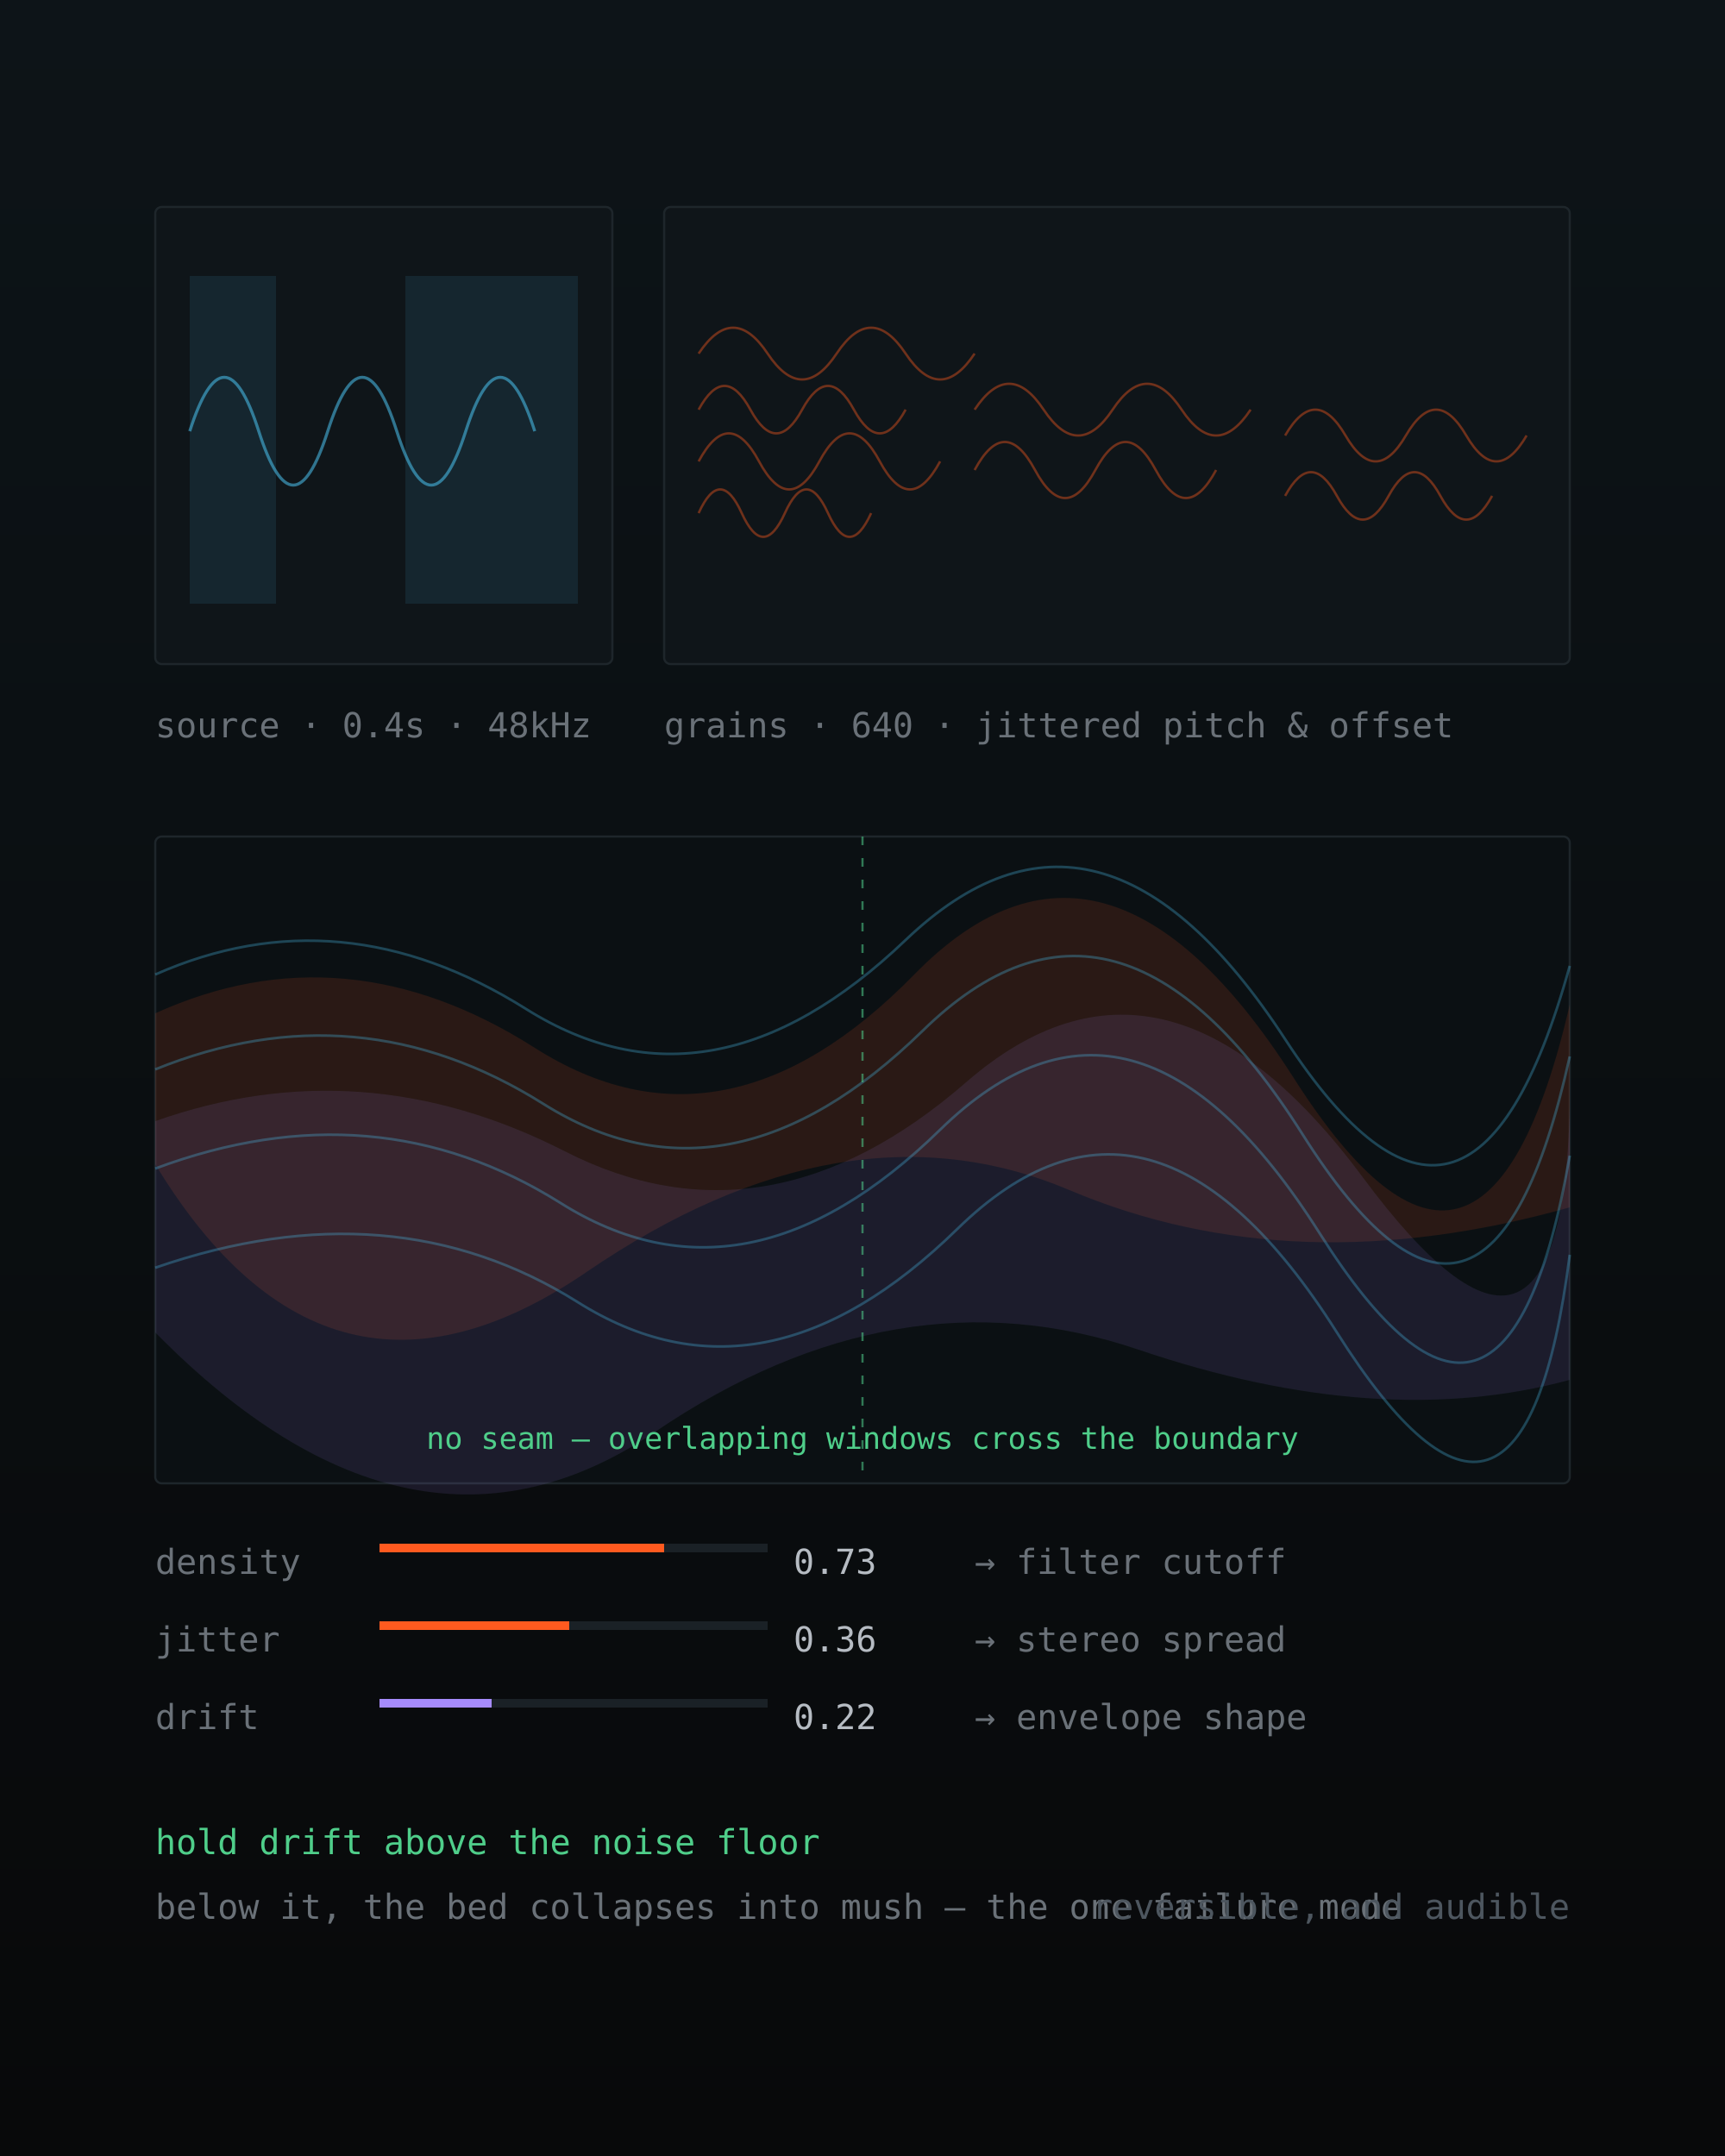
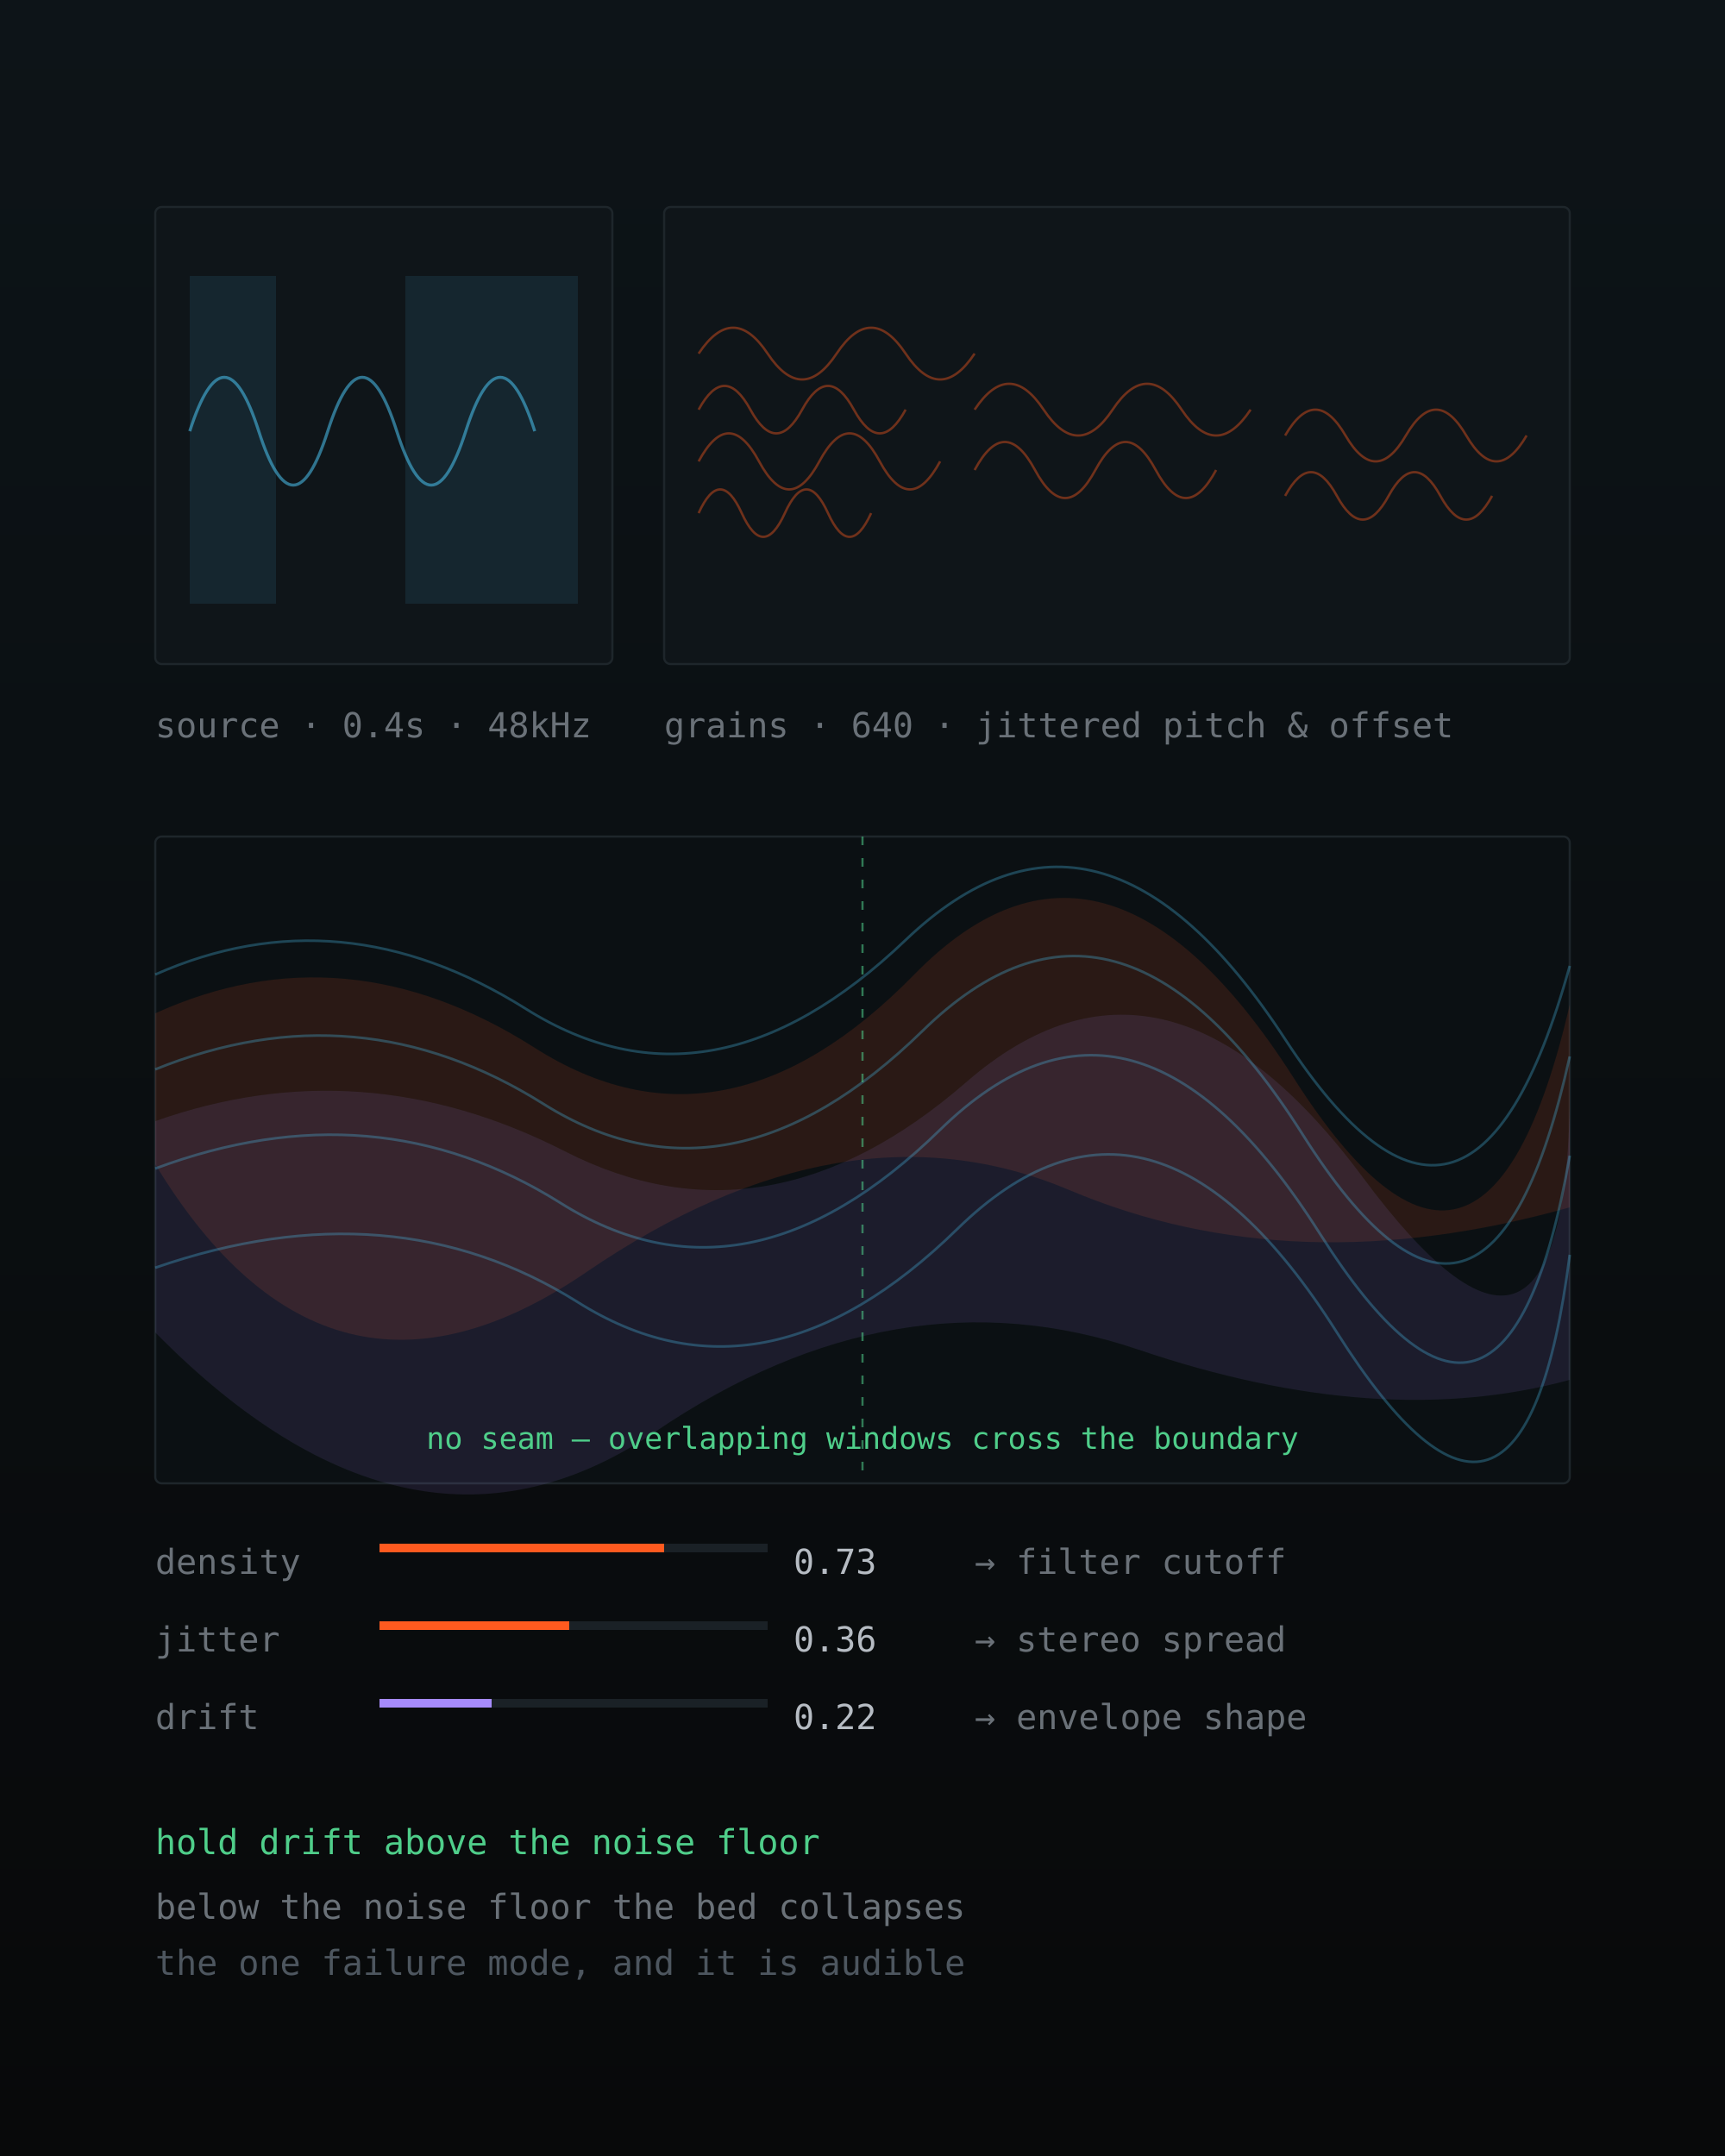
<svg xmlns="http://www.w3.org/2000/svg" viewBox="0 0 800 1000" width="800" height="1000" role="img" aria-label="Granular texture bed plate: a sustained pad assembled from thousands of windowed grains">
  <defs>
    <linearGradient id="granbg" x1="0" y1="0" x2="0" y2="1">
      <stop offset="0%" stop-color="#0d1418" />
      <stop offset="100%" stop-color="#08090a" />
    </linearGradient>
  </defs>
  <rect width="800" height="1000" fill="url(#granbg)" />
  <g>
    <rect x="72" y="96" width="212" height="212" rx="3" fill="#0f1519" stroke="#1e262b" />
    <g stroke="#4cc2f0" stroke-opacity=".55" stroke-width="1.4" fill="none">
      <path d="M88 200 Q104 150 120 200 Q136 250 152 200 Q168 150 184 200 Q200 250 216 200 Q232 150 248 200" />
    </g>
    <rect x="88" y="128" width="40" height="152" fill="#4cc2f0" opacity=".1" />
    <rect x="188" y="128" width="80" height="152" fill="#4cc2f0" opacity=".1" />
    <text x="72" y="342" font-family="ui-monospace,Menlo,monospace" font-size="16" fill="#6a7178">source · 0.4s · 48kHz</text>
  </g>
  <g>
    <rect x="308" y="96" width="420" height="212" rx="3" fill="#0f1519" stroke="#1e262b" />
    <g stroke="#ff5a1f" stroke-opacity=".4" stroke-width="1.1" fill="none">
      <path d="M324 190 Q336 168 348 190 Q360 212 372 190 Q384 168 396 190 Q408 212 420 190" />
      <path d="M324 214 Q338 188 352 214 Q366 240 380 214 Q394 188 408 214 Q422 240 436 214" />
      <path d="M324 164 Q340 140 356 164 Q372 188 388 164 Q404 140 420 164 Q436 188 452 164" />
      <path d="M324 238 Q334 216 344 238 Q354 260 364 238 Q374 216 384 238 Q394 260 404 238" />
      <path d="M452 190 Q468 166 484 190 Q500 214 516 190 Q532 166 548 190 Q564 214 580 190" />
      <path d="M452 218 Q466 192 480 218 Q494 244 508 218 Q522 192 536 218 Q550 244 564 218" />
      <path d="M596 202 Q610 178 624 202 Q638 226 652 202 Q666 178 680 202 Q694 226 708 202" />
      <path d="M596 230 Q608 208 620 230 Q632 252 644 230 Q656 208 668 230 Q680 252 692 230" />
    </g>
    <text x="308" y="342" font-family="ui-monospace,Menlo,monospace" font-size="16" fill="#6a7178">grains · 640 · jittered pitch &amp; offset</text>
  </g>
  <g>
    <rect x="72" y="388" width="656" height="300" rx="3" fill="#0b1013" stroke="#1e262b" />
    <g opacity=".9">
      <path d="M72 470 Q160 430 248 486 T424 452 T600 500 T728 466 L728 560 Q600 596 496 552 T272 590 T72 540 Z" fill="#ff5a1f" opacity=".14" />
      <path d="M72 520 Q168 486 262 534 T448 502 T632 546 T728 514 L728 640 Q640 664 528 626 T304 664 T72 618 Z" fill="#a68bfb" opacity=".12" />
    </g>
    <g stroke="#4cc2f0" stroke-opacity=".3" fill="none" stroke-width="1.2">
      <path d="M72 452 Q158 414 244 468 T420 436 T596 482 T728 448" />
      <path d="M72 496 Q166 458 252 512 T428 478 T604 526 T728 490" />
      <path d="M72 542 Q174 504 260 558 T436 524 T612 572 T728 536" />
      <path d="M72 588 Q182 550 268 604 T444 570 T620 618 T728 582" />
    </g>
    <g stroke="#4fce8a" stroke-opacity=".55" stroke-width="1" stroke-dasharray="4 6">
      <path d="M400 388 V688" />
    </g>
    <text x="400" y="672" font-family="ui-monospace,Menlo,monospace" font-size="14" fill="#4fce8a" text-anchor="middle">no seam — overlapping windows cross the boundary</text>
  </g>
  <g font-family="ui-monospace,Menlo,monospace" font-size="16">
    <text x="72" y="730" fill="#6a7178">density</text>
    <rect x="176" y="716" width="180" height="4" fill="#1a2126" />
    <rect x="176" y="716" width="132" height="4" fill="#ff5a1f" />
    <text x="368" y="730" fill="#b6bcc3">0.73</text>
    <text x="72" y="766" fill="#6a7178">jitter</text>
    <rect x="176" y="752" width="180" height="4" fill="#1a2126" />
    <rect x="176" y="752" width="88" height="4" fill="#ff5a1f" />
    <text x="368" y="766" fill="#b6bcc3">0.36</text>
    <text x="72" y="802" fill="#6a7178">drift</text>
    <rect x="176" y="788" width="180" height="4" fill="#1a2126" />
    <rect x="176" y="788" width="52" height="4" fill="#a68bfb" />
    <text x="368" y="802" fill="#b6bcc3">0.22</text>
    <text x="452" y="730" fill="#6a7178">→ filter cutoff</text>
    <text x="452" y="766" fill="#6a7178">→ stereo spread</text>
    <text x="452" y="802" fill="#6a7178">→ envelope shape</text>
  </g>
  <g font-family="ui-monospace,Menlo,monospace" font-size="16">
    <text x="72" y="860" fill="#4fce8a">hold drift above the noise floor</text>
-     <text x="72" y="890" fill="#6a7178">below it, the bed collapses into mush — the one failure mode</text>
-     <text x="728" y="890" text-anchor="end" fill="#4d565f">reversible, and audible</text>
+     <text x="72" y="890" fill="#6a7178">below the noise floor the bed collapses</text>
+     <text x="72" y="916" fill="#4d565f">the one failure mode, and it is audible</text>
  </g>
</svg>
